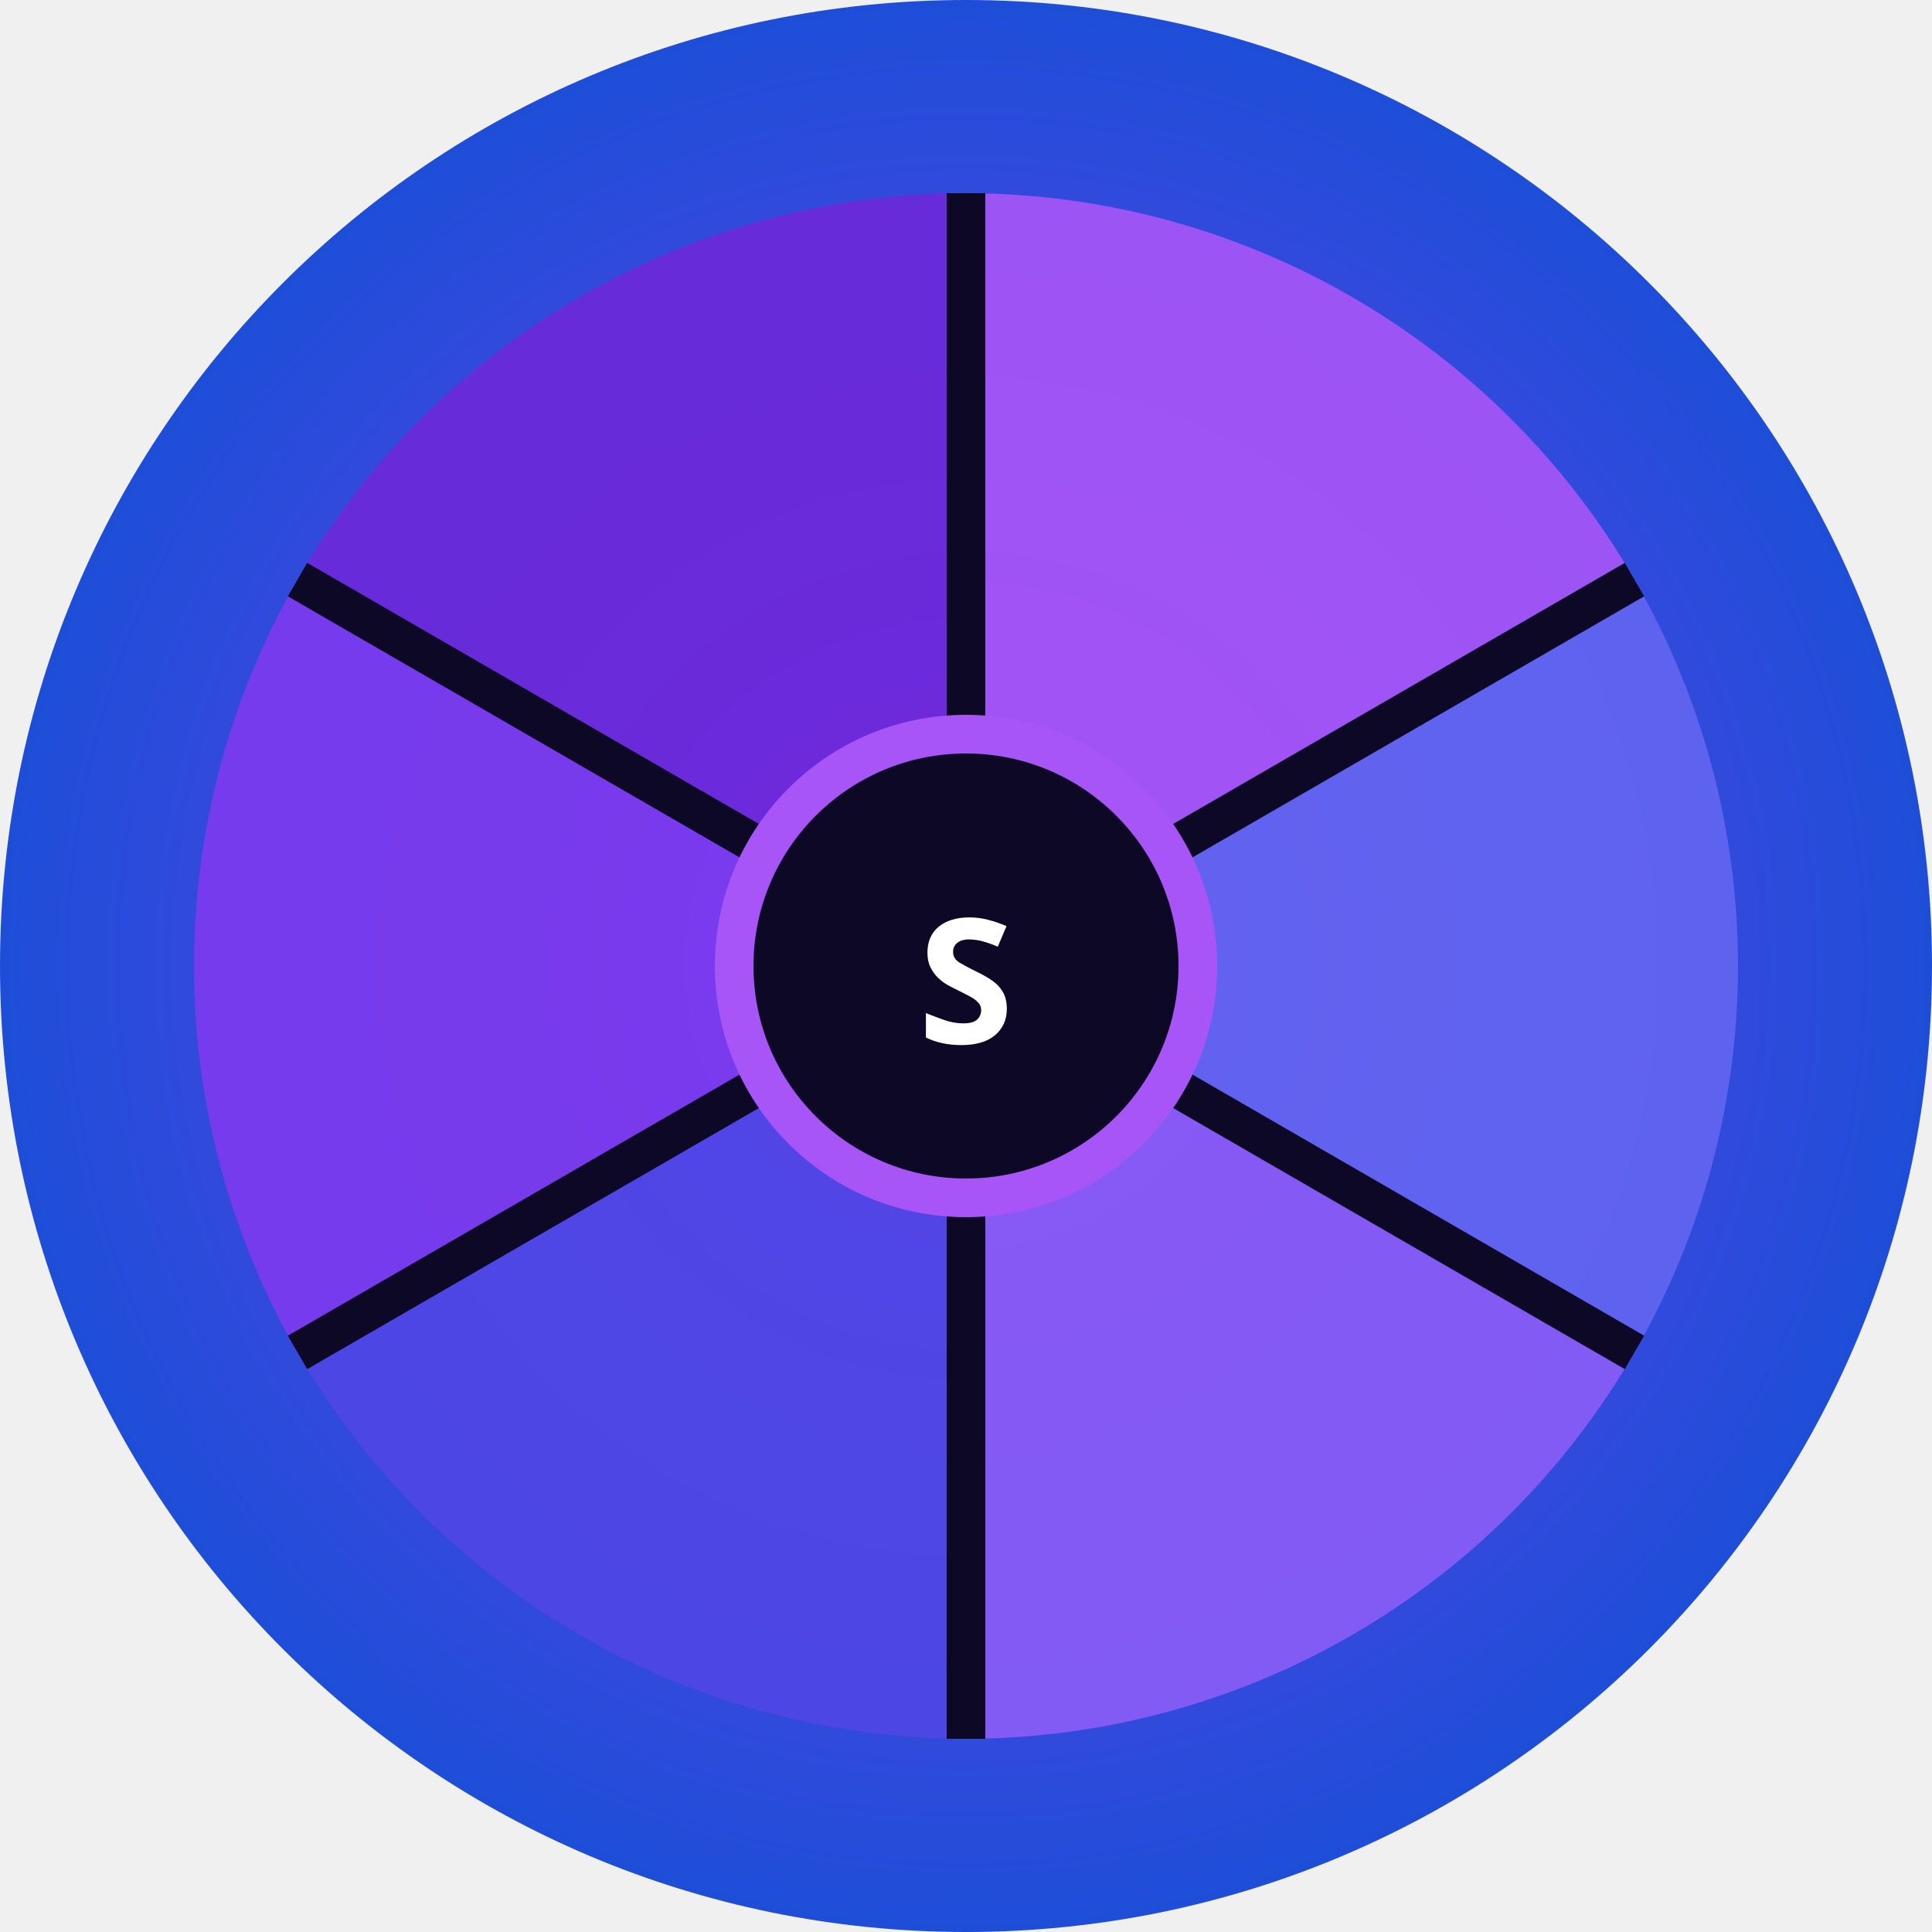
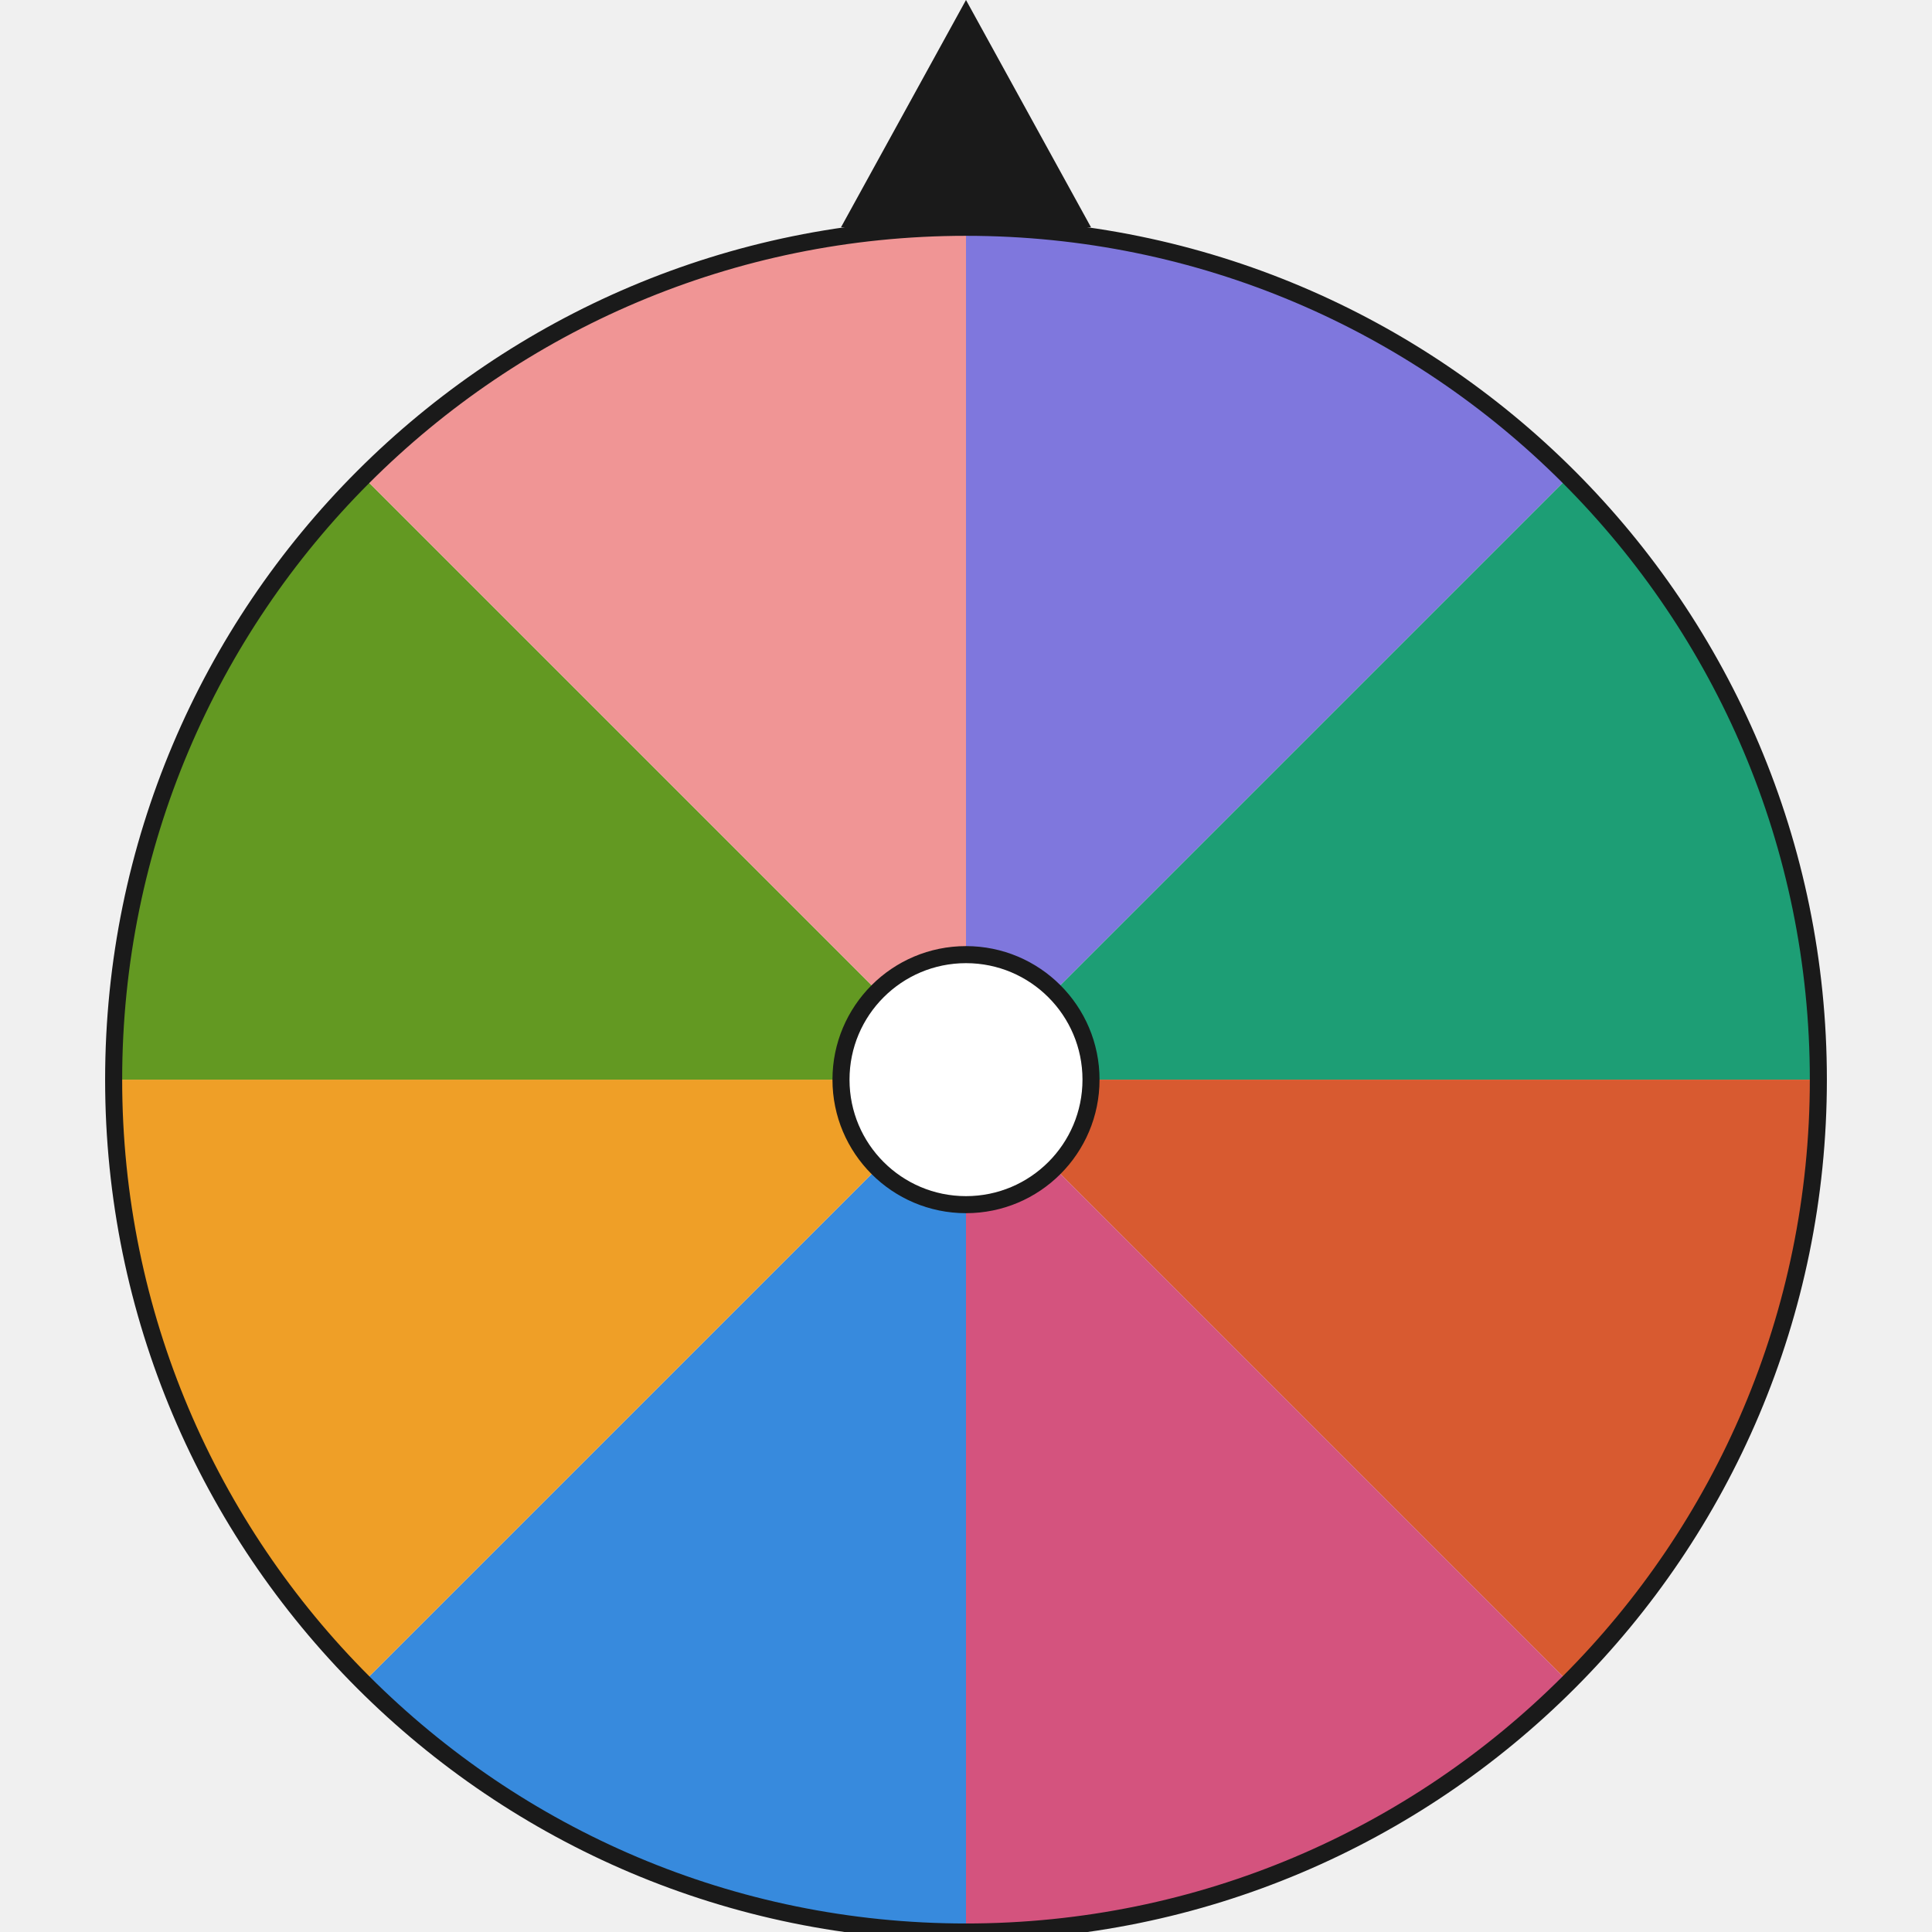
- <svg xmlns="http://www.w3.org/2000/svg" viewBox="0 0 100 100">
-   <defs>
-     <radialGradient id="bg" cx="50%" cy="50%" r="50%">
-       <stop offset="0%" stop-color="#7c3aed" />
-       <stop offset="100%" stop-color="#1d4ed8" />
-     </radialGradient>
-   </defs>
-   <circle cx="50" cy="50" r="50" fill="url(#bg)" />
-   <path d="M50 50 L50 10 A40 40 0 0 1 84.6 30 Z" fill="#a855f7" opacity="0.9" />
-   <path d="M50 50 L84.6 30 A40 40 0 0 1 84.6 70 Z" fill="#6366f1" opacity="0.9" />
-   <path d="M50 50 L84.6 70 A40 40 0 0 1 50 90 Z" fill="#8b5cf6" opacity="0.9" />
-   <path d="M50 50 L50 90 A40 40 0 0 1 15.4 70 Z" fill="#4f46e5" opacity="0.9" />
-   <path d="M50 50 L15.4 70 A40 40 0 0 1 15.4 30 Z" fill="#7c3aed" opacity="0.9" />
-   <path d="M50 50 L15.4 30 A40 40 0 0 1 50 10 Z" fill="#6d28d9" opacity="0.9" />
-   <line x1="50" y1="50" x2="50" y2="10" stroke="#0d0825" stroke-width="2" />
-   <line x1="50" y1="50" x2="84.6" y2="30" stroke="#0d0825" stroke-width="2" />
-   <line x1="50" y1="50" x2="84.6" y2="70" stroke="#0d0825" stroke-width="2" />
-   <line x1="50" y1="50" x2="50" y2="90" stroke="#0d0825" stroke-width="2" />
-   <line x1="50" y1="50" x2="15.4" y2="70" stroke="#0d0825" stroke-width="2" />
-   <line x1="50" y1="50" x2="15.4" y2="30" stroke="#0d0825" stroke-width="2" />
-   <circle cx="50" cy="50" r="12" fill="#0d0825" stroke="#a855f7" stroke-width="2" />
-   <text x="50" y="54" text-anchor="middle" fill="white" font-size="9" font-weight="bold" font-family="sans-serif">S</text>
+ <svg xmlns="http://www.w3.org/2000/svg" viewBox="170 40 340 340">
+   <g transform="translate(340,230)">
+     <g transform="rotate(-90)">
+       <path d="M0 0 L150 0 A150 150 0 0 1 106.07 106.07 Z" fill="#7F77DD" />
+       <path d="M0 0 L106.07 106.07 A150 150 0 0 1 0 150 Z" fill="#1D9E75" />
+       <path d="M0 0 L0 150 A150 150 0 0 1 -106.07 106.07 Z" fill="#D85A30" />
+       <path d="M0 0 L-106.07 106.07 A150 150 0 0 1 -150 0 Z" fill="#D4537E" />
+       <path d="M0 0 L-150 0 A150 150 0 0 1 -106.07 -106.07 Z" fill="#378ADD" />
+       <path d="M0 0 L-106.07 -106.07 A150 150 0 0 1 0 -150 Z" fill="#EF9F27" />
+       <path d="M0 0 L0 -150 A150 150 0 0 1 106.07 -106.07 Z" fill="#639922" />
+       <path d="M0 0 L106.07 -106.07 A150 150 0 0 1 150 0 Z" fill="#F09595" />
+     </g>
+     <circle cx="0" cy="0" r="150" fill="none" stroke="#1a1a1a" stroke-width="3" />
+     <circle cx="0" cy="0" r="22" fill="#ffffff" stroke="#1a1a1a" stroke-width="3" />
+     <path d="M0 -190 L-22 -150 L22 -150 Z" fill="#1a1a1a" />
+   </g>
</svg>
